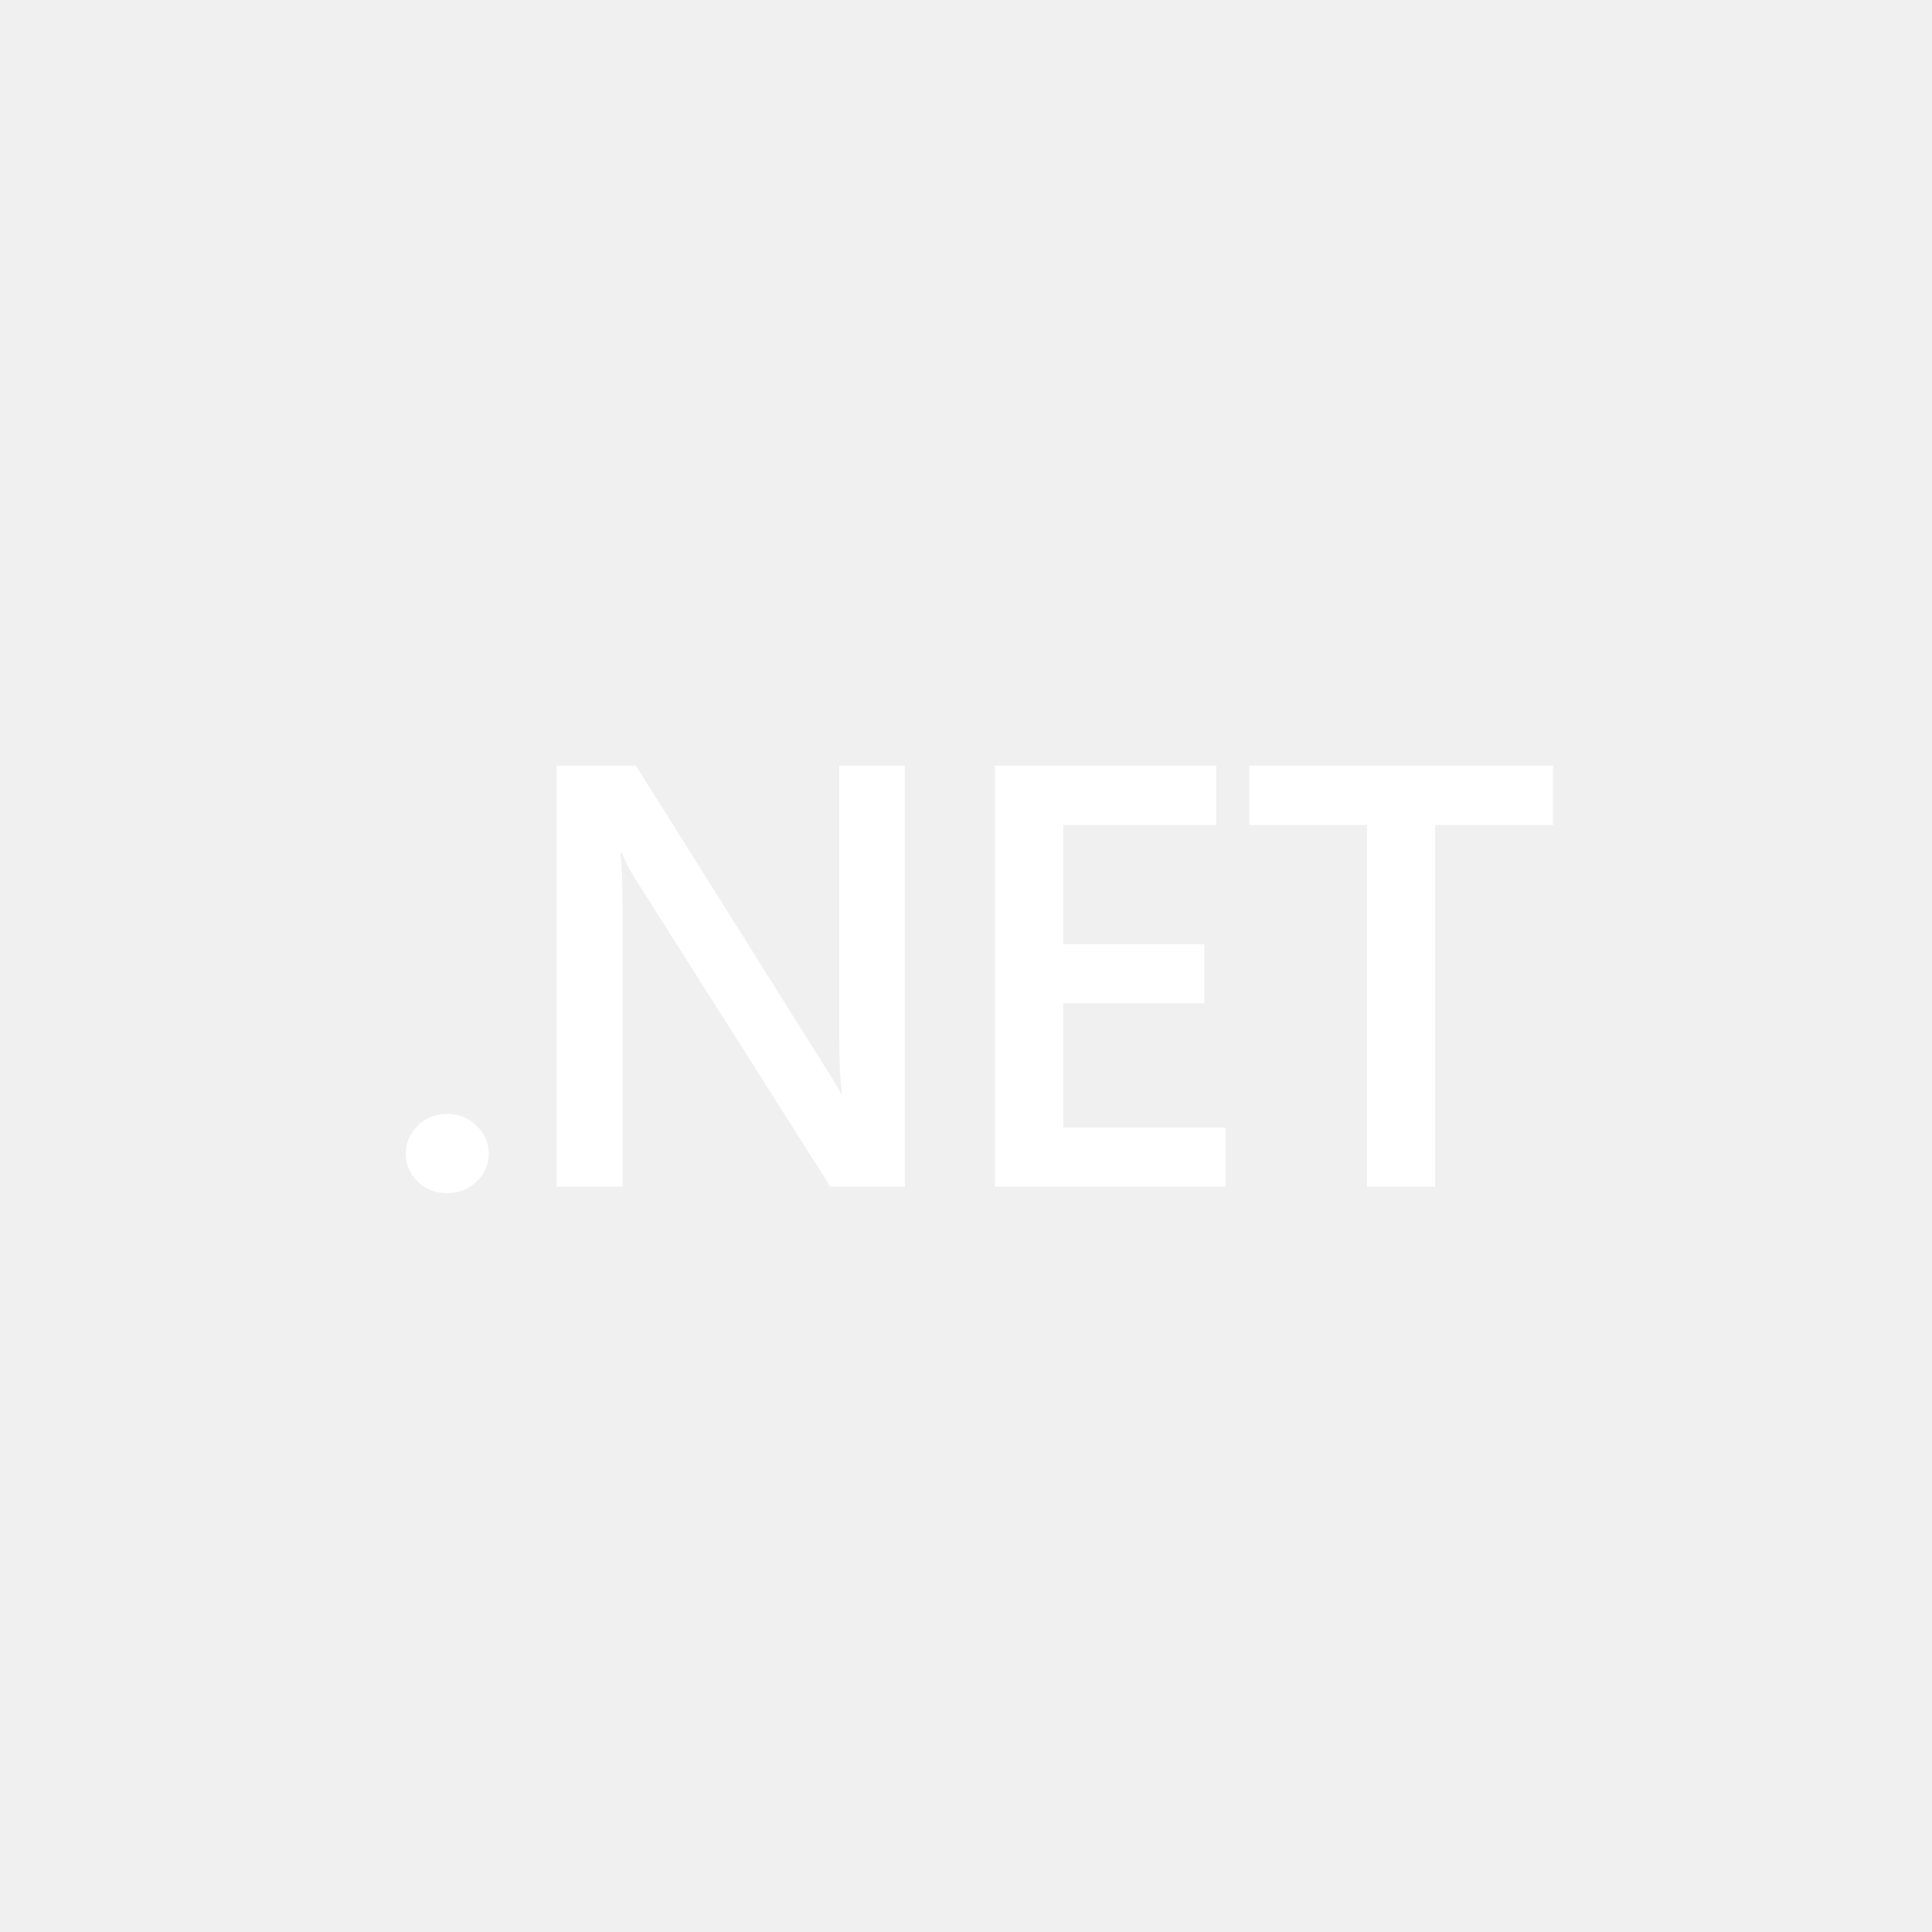
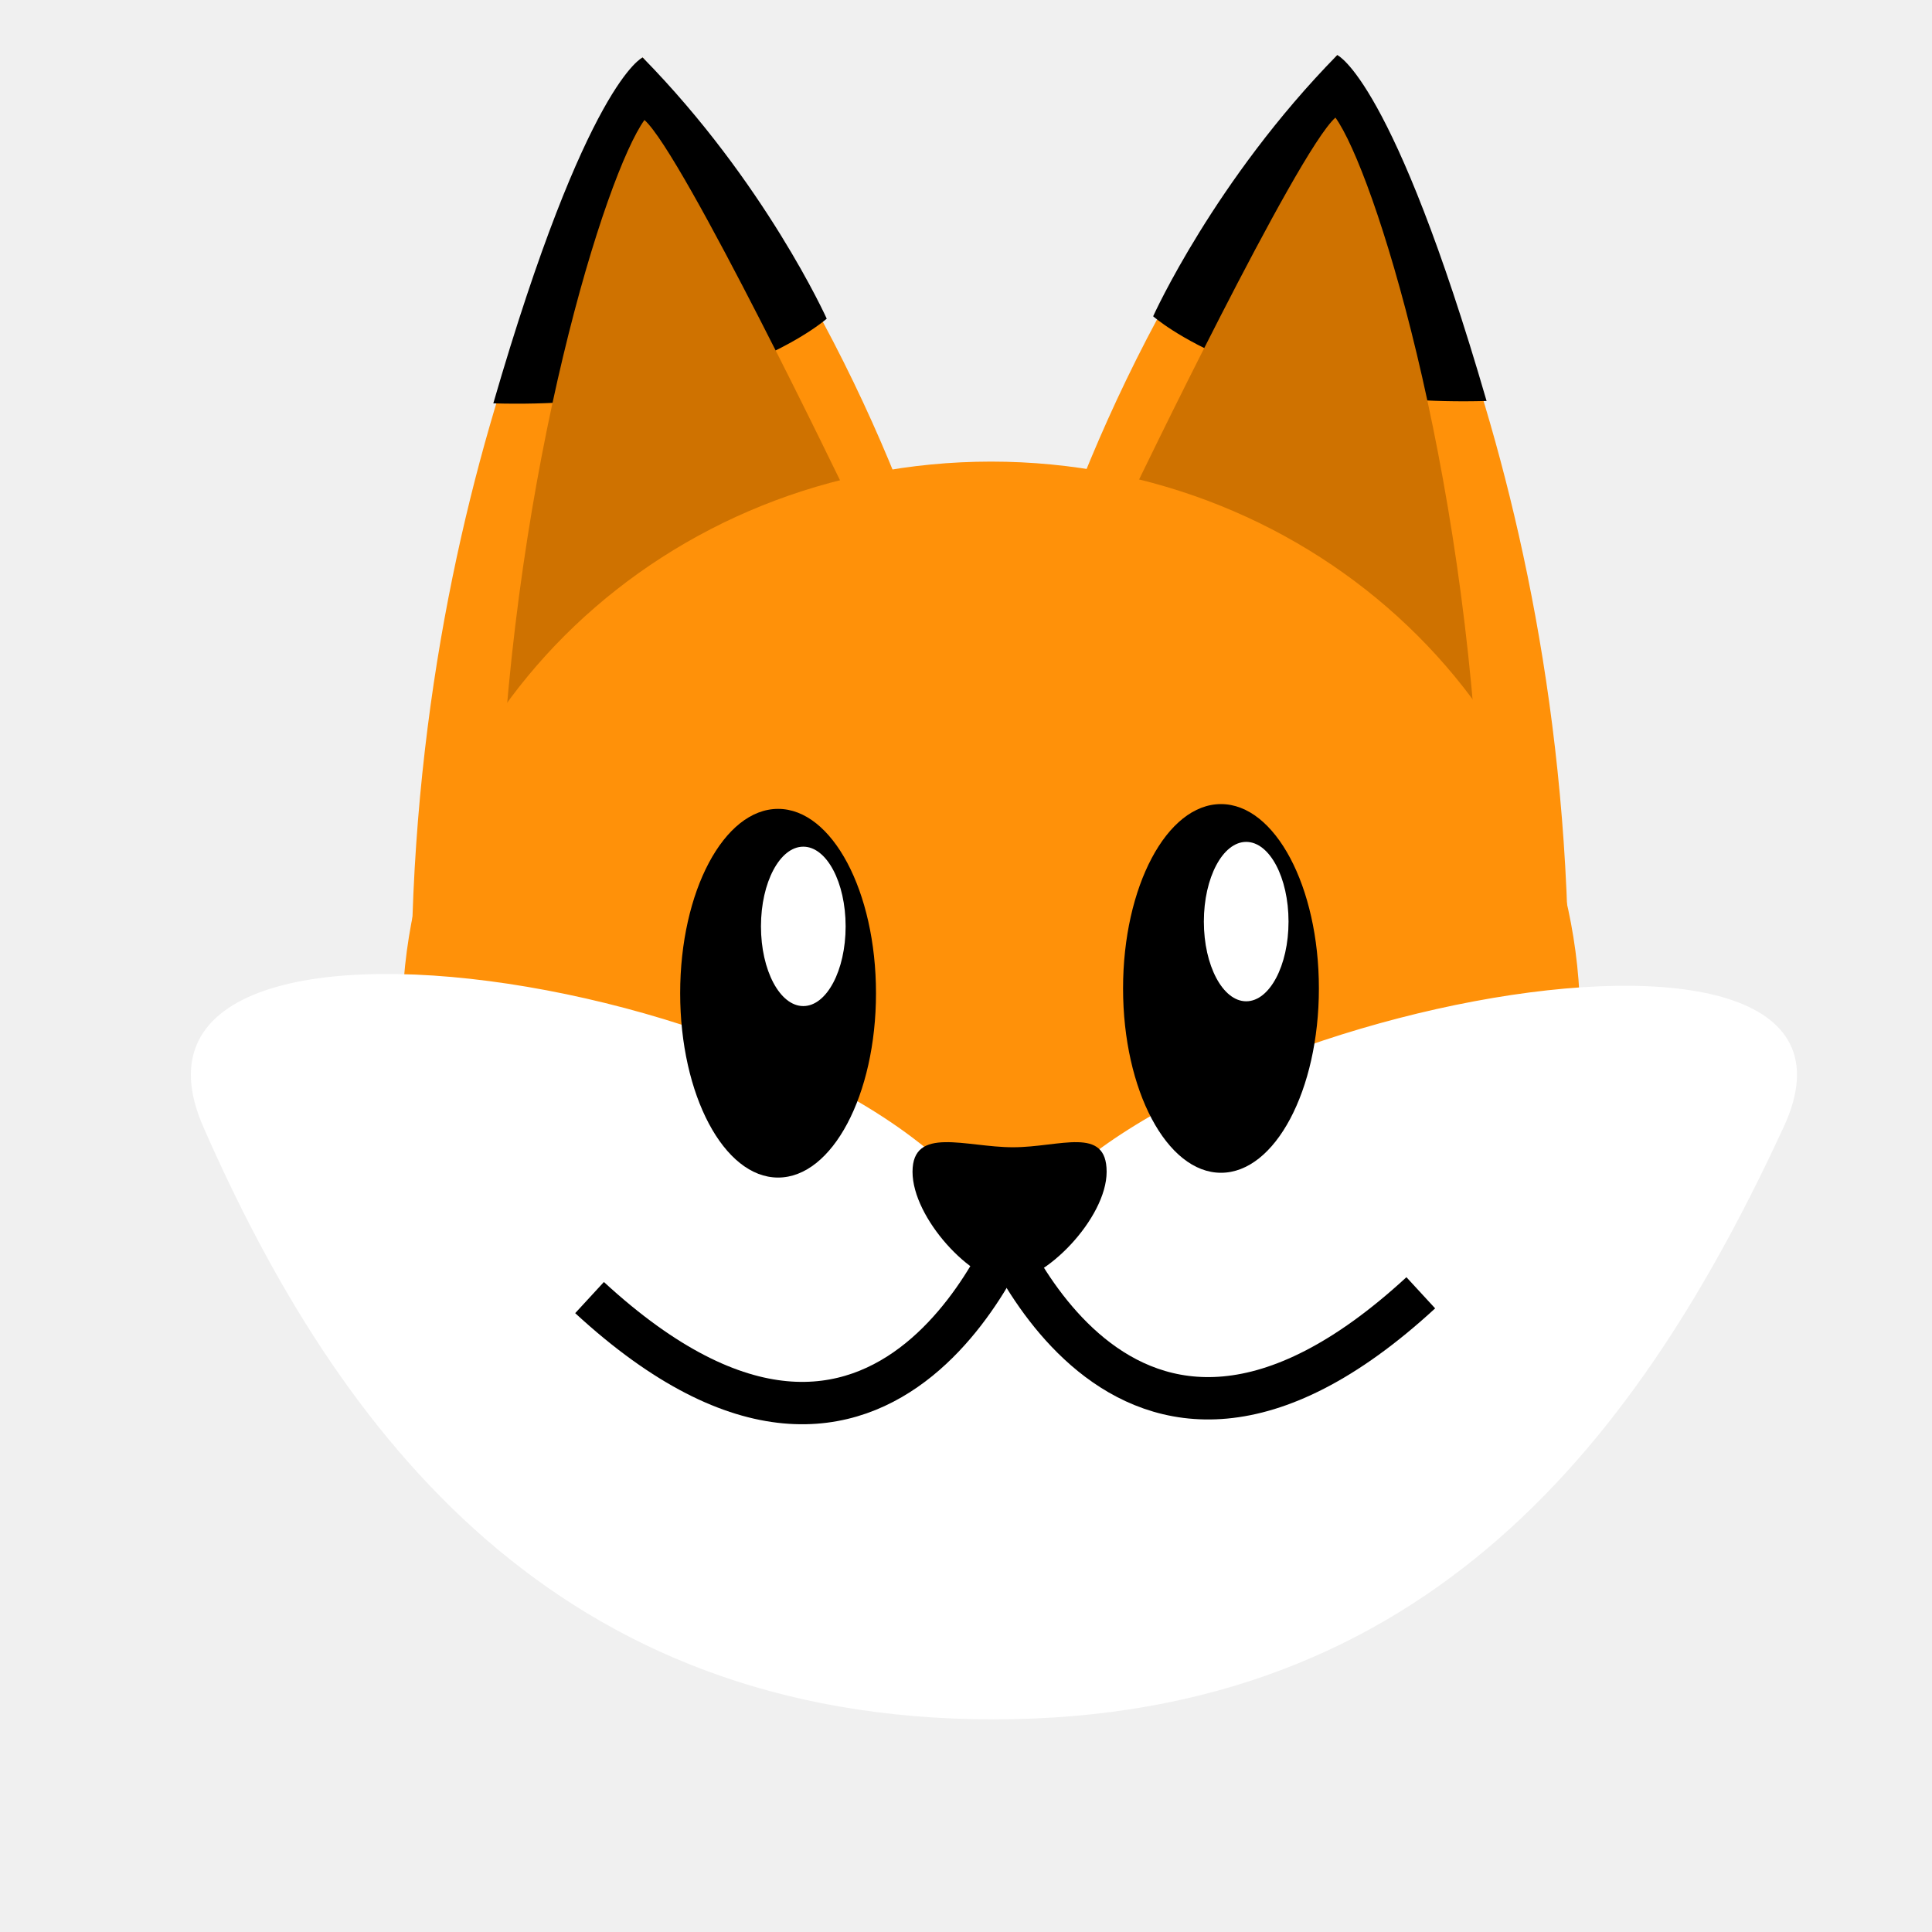
- <svg xmlns="http://www.w3.org/2000/svg" width="456" height="456" viewBox="0 0 456 456" version="1.1" xml:space="preserve" style="fill-rule:evenodd;clip-rule:evenodd;stroke-linejoin:round;stroke-miterlimit:2;">
-   <path d="m 105.5,281.609 c -2.703,0 -5.001,-0.9 -6.893,-2.702 -1.892,-1.848 -2.838,-4.042 -2.838,-6.582 0,-2.587 0.946,-4.804 2.838,-6.652 1.892,-1.848 4.19,-2.772 6.893,-2.772 2.748,0 5.068,0.924 6.96,2.772 1.937,1.848 2.906,4.064 2.906,6.652 0,2.54 -0.968,4.734 -2.906,6.582 -1.892,1.802 -4.212,2.702 -6.96,2.702 z" style="fill:#ffffff;fill-rule:nonzero;stroke-width:0.838" />
-   <path d="M 213.561,280.084 H 195.99 L 149.7,207.054 c -1.171,-1.848 -2.14,-3.765 -2.906,-5.751 h -0.406 c 0.361,2.125 0.541,6.675 0.541,13.65 v 65.132 h -15.543 v -99.36 h 18.719 l 44.737,71.298 c 1.892,2.957 3.109,4.989 3.649,6.098 h 0.27 c -0.45,-2.632 -0.676,-7.09 -0.676,-13.373 v -64.023 h 15.476 z" style="fill:#ffffff;fill-rule:nonzero;stroke-width:0.838" />
-   <path d="m 289.251,280.084 h -54.401 v -99.36 h 52.238 v 13.997 h -36.154 v 28.131 h 33.316 v 13.927 h -33.316 v 29.378 h 38.316 z" style="fill:#ffffff;fill-rule:nonzero;stroke-width:0.838" />
-   <path d="M 366.565,194.721 H 338.722 v 85.363 h -16.084 v -85.363 h -27.775 v -13.997 h 71.701 z" style="fill:#ffffff;fill-rule:nonzero;stroke-width:0.838" />
+ <svg xmlns="http://www.w3.org/2000/svg" width="456" height="456" viewBox="0 0 456 456" version="1.1" xml:space="preserve" style="fill-rule:evenodd;clip-rule:evenodd;stroke-linejoin:round;stroke-miterlimit:2;" id="svg4">
+   <defs id="defs4" />
+   <g id="g21" transform="matrix(-1.530488,0,0,1.088395,531.8312,-23.90396)">
+     <path style="fill:#ff9109;fill-opacity:1;stroke:none;stroke-width:1.89" d="m 141.264,33.903 c 0,0 -33.903,75.152 -35.599,192.119 55.375,20.342 92.669,9.606 92.669,9.606 0,0 -1.13,-109.621 -57.071,-201.725 z" id="path19" />
+     <path style="fill:#000000;fill-opacity:1;stroke:none;stroke-width:1.89" d="m 141.264,33.903 c 0,0 -8.617,5.227 -23.026,75.011 35.599,1.413 51.42,-18.364 51.42,-18.364 0,0 -9.465,-29.524 -28.394,-56.647 z" id="path20" />
+     <path style="fill:#cf7200;fill-opacity:1;stroke:none;stroke-width:10;stroke-dasharray:none;stroke-opacity:1" d="m 172.625,128.268 c 0,0 -25.145,-73.457 -31.078,-80.803 -5.933,11.584 -20.059,74.587 -22.32,151.152 -2.26,76.565 53.398,-70.349 53.398,-70.349 z" id="path21" />
+   </g>
+   <g id="g18" transform="matrix(1.530488,0,0,1.088395,-64.53004,-23.3389)">
+     <path style="fill:#ff9109;fill-opacity:1;stroke:none;stroke-width:1.89" d="m 141.264,33.903 c 0,0 -33.903,75.152 -35.599,192.119 55.375,20.342 92.669,9.606 92.669,9.606 0,0 -1.13,-109.621 -57.071,-201.725 z" id="path7" />
+     <path style="fill:#000000;fill-opacity:1;stroke:none;stroke-width:1.89" d="m 141.264,33.903 c 0,0 -8.617,5.227 -23.026,75.011 35.599,1.413 51.42,-18.364 51.42,-18.364 0,0 -9.465,-29.524 -28.394,-56.647 z" id="path14" />
+     <path style="fill:#cf7200;fill-opacity:1;stroke:none;stroke-width:10;stroke-dasharray:none;stroke-opacity:1" d="m 172.625,128.268 c 0,0 -25.145,-73.457 -31.078,-80.803 -5.933,11.584 -20.059,74.587 -22.32,151.152 -2.26,76.565 53.398,-70.349 53.398,-70.349 z" id="path13" />
+   </g>
+   <ellipse style="fill:#ff9109;fill-opacity:1;stroke:none;stroke-width:2.331;stroke-opacity:1" id="path5" cx="233.933" cy="241.36" rx="139.032" ry="132.411" />
+   <path id="ellipse5" style="fill:#ffffff;stroke-width:2.774" d="m 420.995,266.01 c -33.553,72.553 -83.497,139.801 -186.497,139.801 -102.999,0 -154.481,-66.819 -186.497,-139.801 -29.383,-66.981 169.87,-31.467 189.887,30.543 19.436,-55.119 213.054,-95.3 183.106,-30.543 z" />
+   <ellipse style="fill:#000000;fill-opacity:1;stroke:none;stroke-width:5.175;stroke-opacity:1" id="path8" cx="183.646" cy="234.425" rx="23.11" ry="43.509" />
+   <path id="ellipse9" style="stroke-width:3.255" d="m 261.193,276.575 c 0,10.923 -14.596,26.023 -23.507,25.97 -8.307,-0.049 -22.308,-15.048 -22.308,-25.97 0,-10.923 12.6,-5.793 23.707,-5.793 11.107,0 22.108,-5.13 22.108,5.793 z" />
+   <path style="fill:none;fill-opacity:1;stroke:#000000;stroke-width:10;stroke-dasharray:none;stroke-opacity:1" d="m 240.858,285.918 c 0,0 -29.948,86.454 -101.71,20.342" id="path10" />
+   <ellipse style="fill:#ffffff;fill-opacity:1;stroke:none;stroke-width:2.237;stroke-opacity:1" id="ellipse13" cx="189.598" cy="218.648" rx="9.992" ry="18.811" />
+   <ellipse style="fill:#000000;fill-opacity:1;stroke:none;stroke-width:5.175;stroke-opacity:1" id="ellipse17" cx="288.181" cy="233.295" rx="23.11" ry="43.509" />
+   <ellipse style="fill:#ffffff;fill-opacity:1;stroke:none;stroke-width:2.237;stroke-opacity:1" id="ellipse18" cx="294.133" cy="217.518" rx="9.992" ry="18.811" />
+   <path style="fill:none;fill-opacity:1;stroke:#000000;stroke-width:10;stroke-dasharray:none;stroke-opacity:1" d="m 233.63,284.788 c 0,0 29.948,86.454 101.71,20.342" id="path18" />
</svg>
